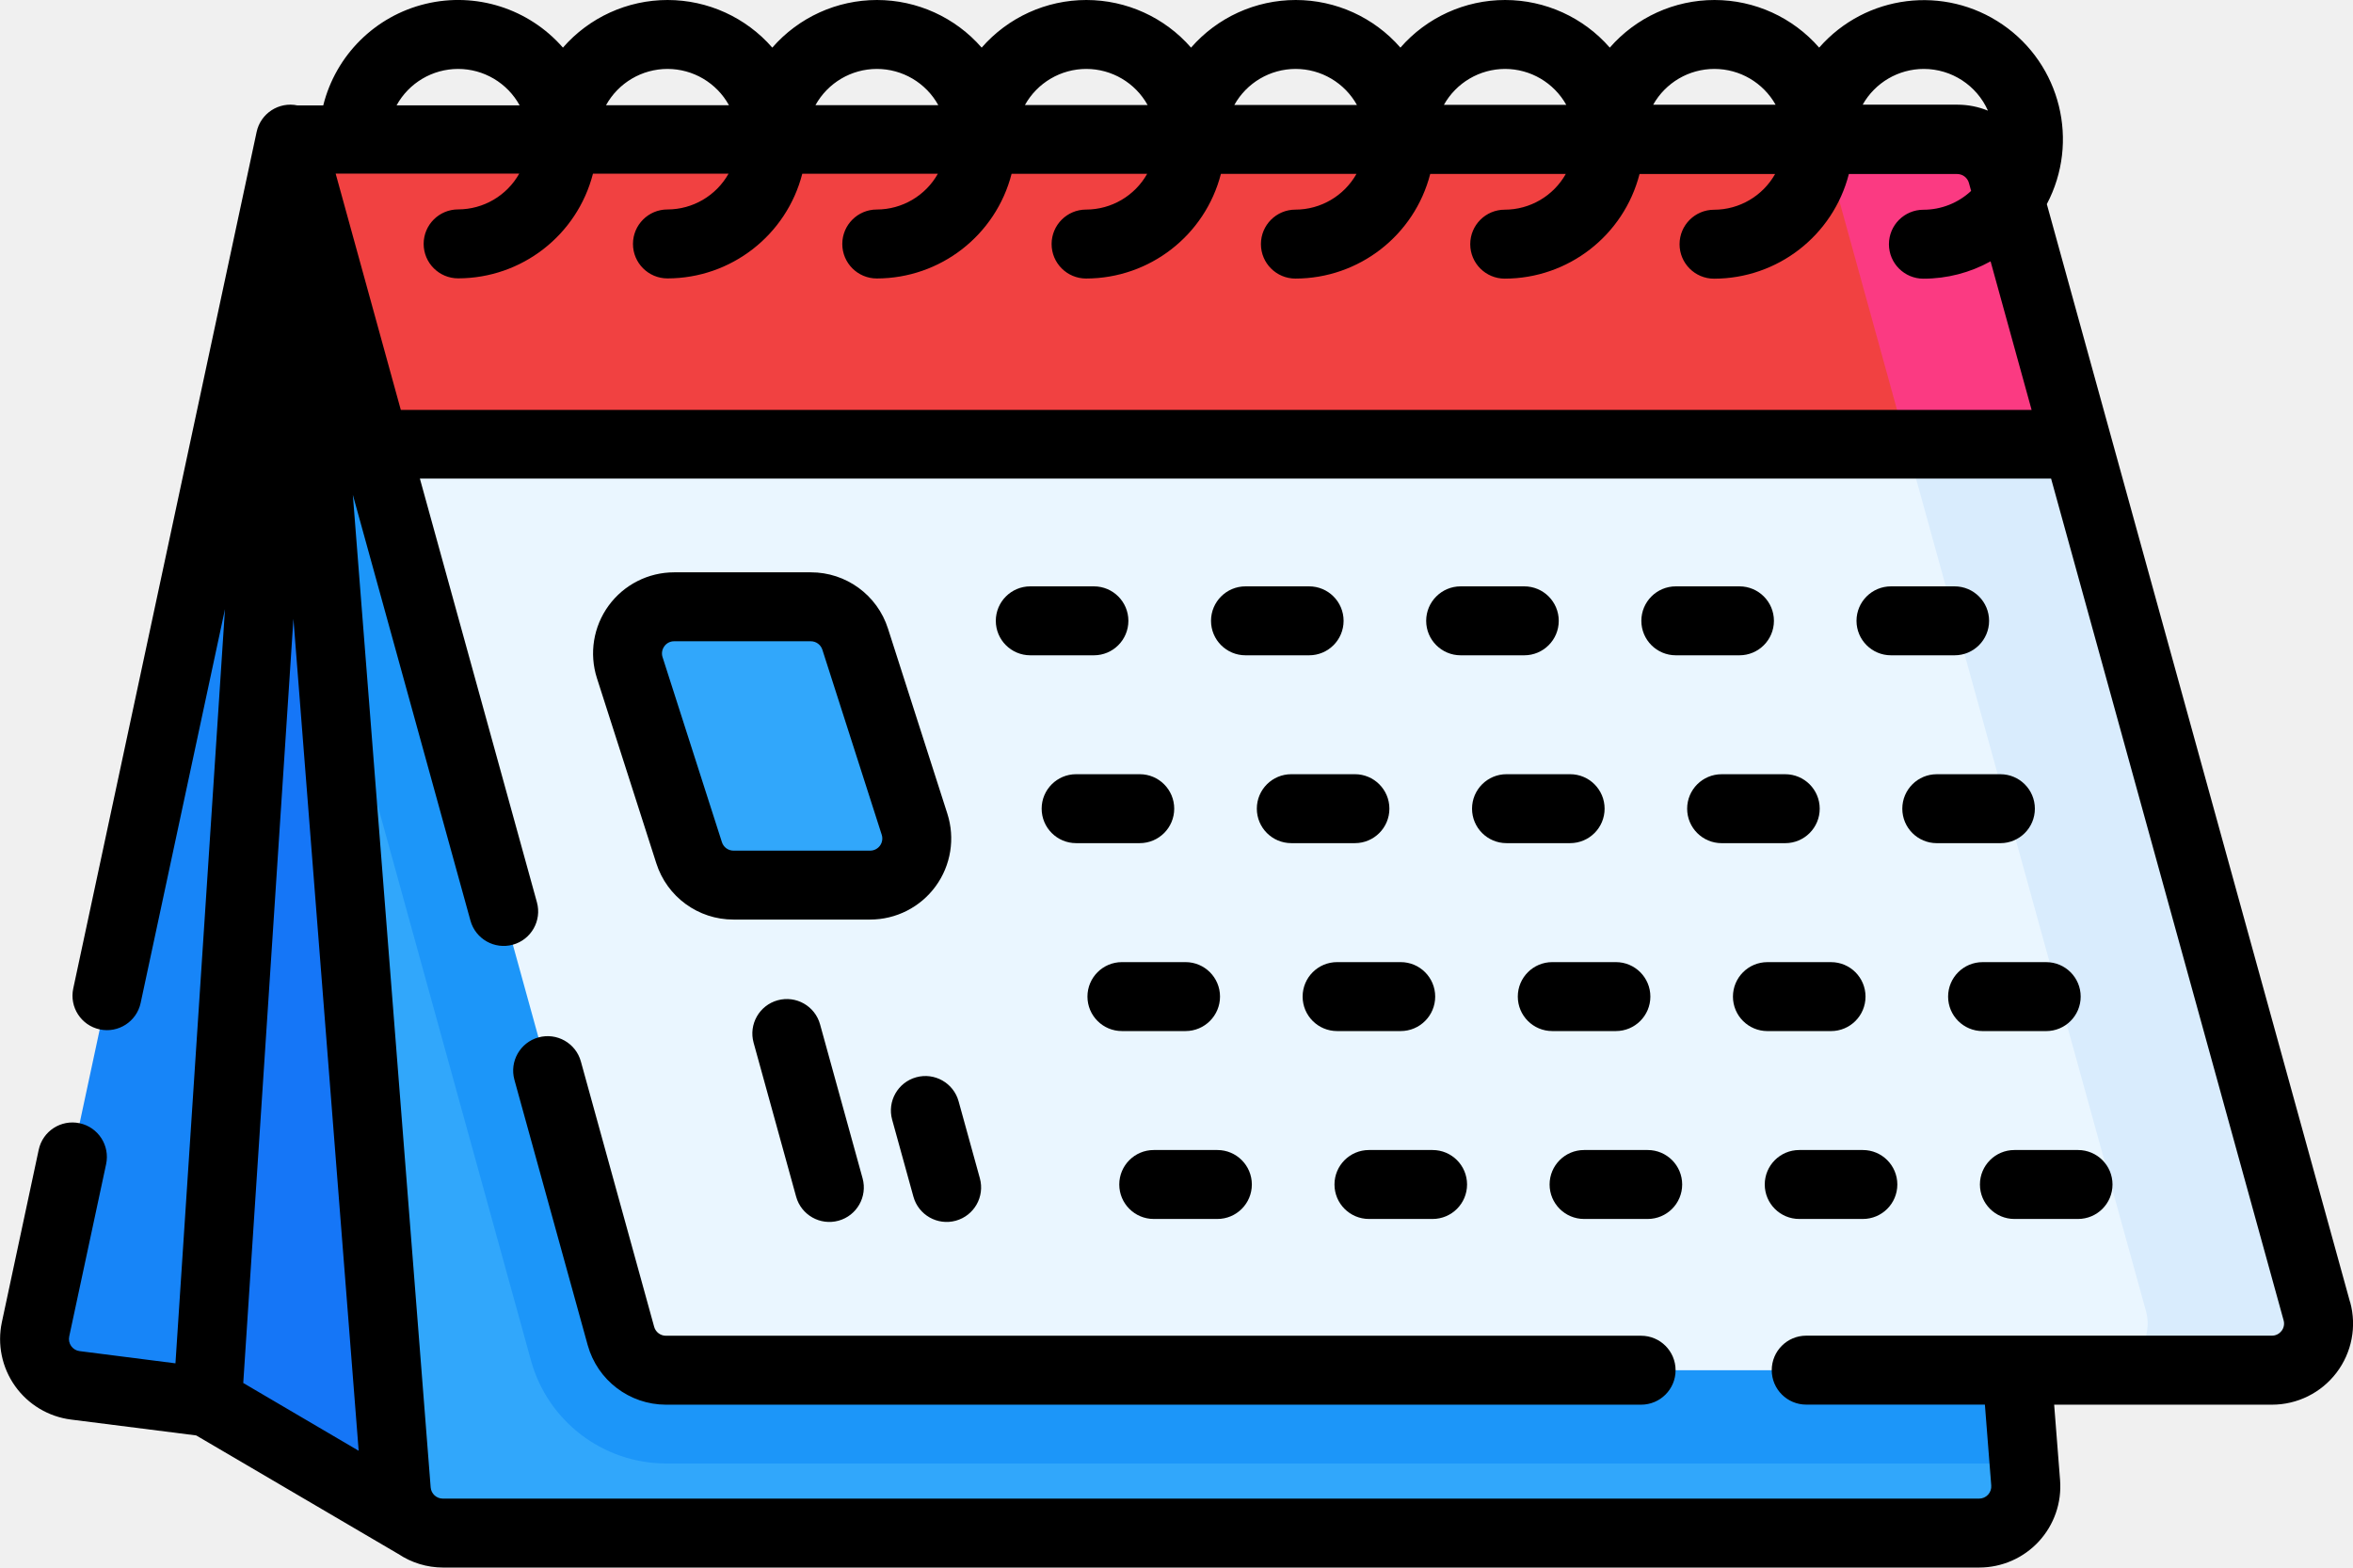
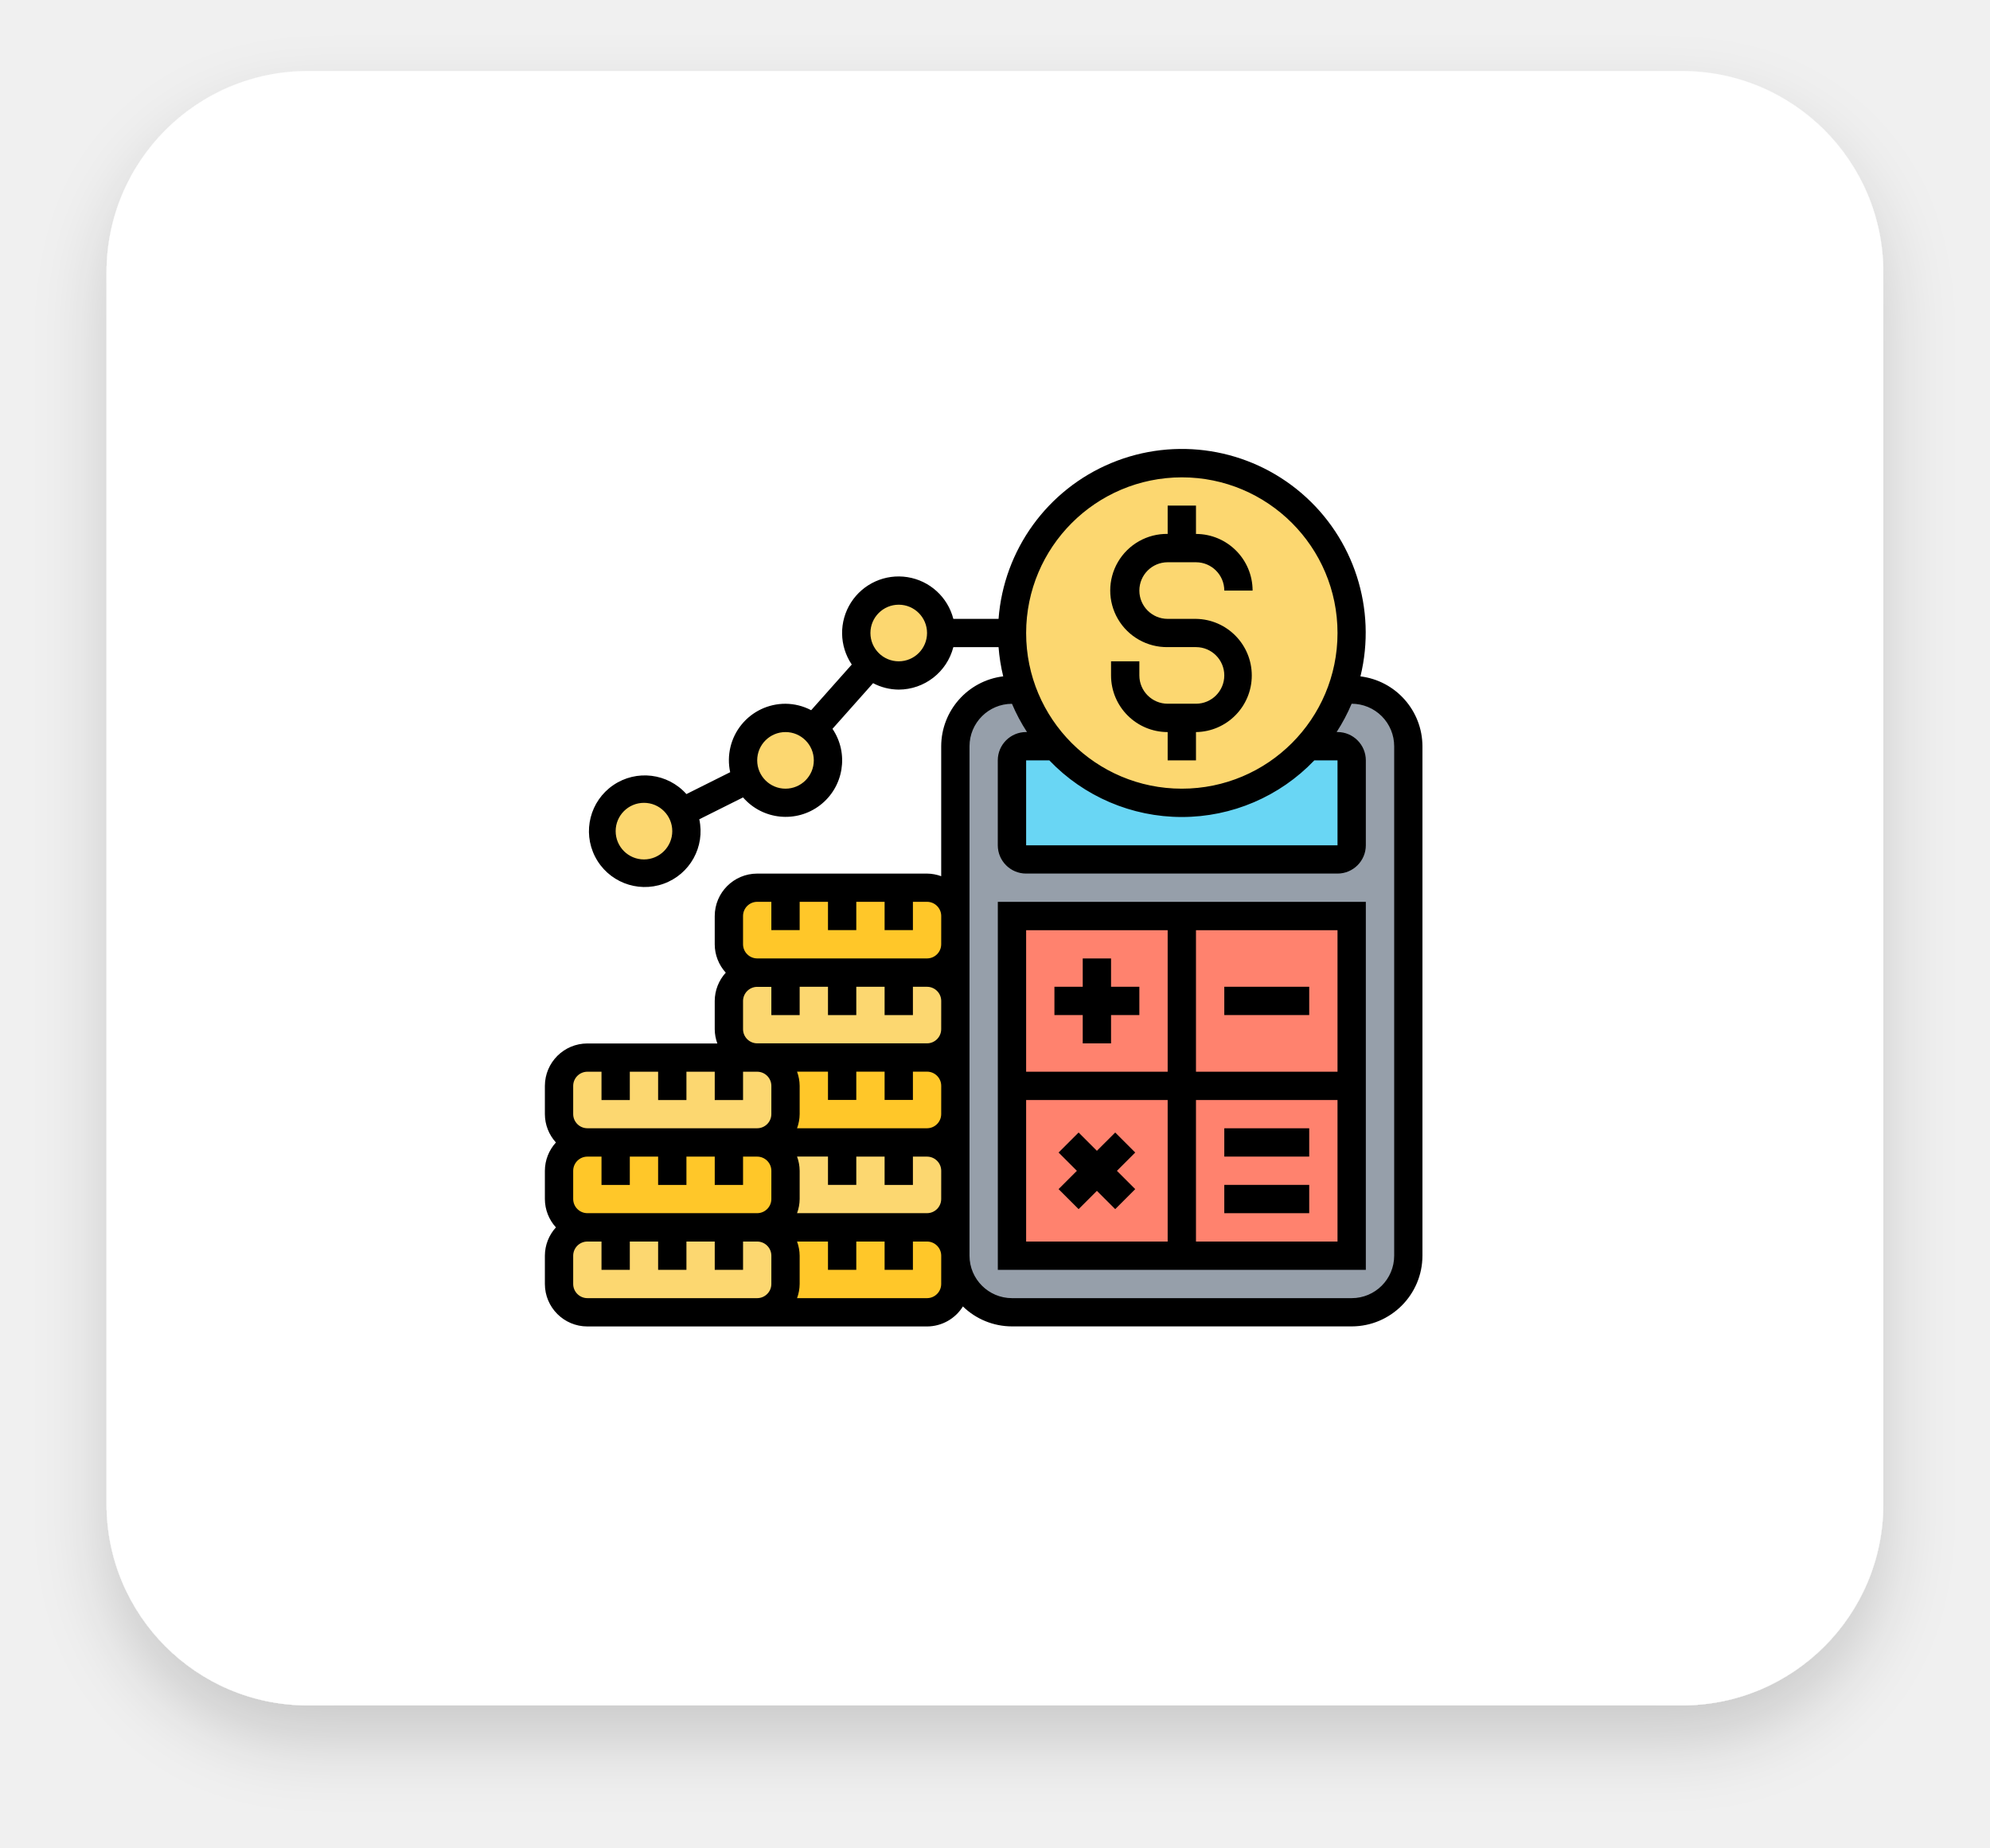
- <svg xmlns="http://www.w3.org/2000/svg" width="124.947" height="83.24" viewBox="0 0 124.947 83.24">
-   <g transform="translate(0 -85.453)">
-     <g transform="translate(1.829 92.842)">
-       <path d="M152.858,189.755H71.277a2.476,2.476,0,0,1-2.468-2.282l-5.625-71.737h86.547l5.6,71.35a2.476,2.476,0,0,1-2.468,2.669Z" transform="translate(-49.594 -115.735)" fill="#31a7fb" />
-       <path d="M155.246,186.057H83.126a7.45,7.45,0,0,1-7.16-5.452L65.223,141.7l-2.037-25.971h86.546Z" transform="translate(-49.595 -115.732)" fill="#1c96f9" />
-       <path d="M27.713,189.272,16.681,182.8l-7.022-.89a2.476,2.476,0,0,1-2.109-2.975l13.535-63.2Z" transform="translate(-7.494 -115.734)" fill="#1785f8" />
-       <path d="M49.544,115.735l6.629,73.537L45.141,182.8Z" transform="translate(-35.954 -115.734)" fill="#1576f7" />
-       <g transform="translate(13.59 0)">
-         <path d="M170.789,177.972,154.1,117.553a2.476,2.476,0,0,0-2.386-1.817H63.184l17.553,63.555a2.476,2.476,0,0,0,2.386,1.817H168.4A2.476,2.476,0,0,0,170.789,177.972Z" transform="translate(-63.184 -115.735)" fill="#eaf6ff" />
-         <path d="M414.551,181.105H405.48a2.477,2.477,0,0,0,2.387-3.137L391.18,117.549a2.478,2.478,0,0,0-2.387-1.817h9.071a2.478,2.478,0,0,1,2.387,1.817l16.687,60.419A2.477,2.477,0,0,1,414.551,181.105Z" transform="translate(-309.332 -115.732)" fill="#d9ecfd" />
-         <path d="M158.072,131.924,154.1,117.552a2.476,2.476,0,0,0-2.386-1.817H63.184l4.471,16.189Z" transform="translate(-63.184 -115.734)" fill="#f14141" />
-         <path d="M391.18,117.549l3.969,14.372h9.071l-3.97-14.372a2.478,2.478,0,0,0-2.387-1.817h-9.071A2.478,2.478,0,0,1,391.18,117.549Z" transform="translate(-309.332 -115.732)" fill="#fb3a82" />
+ <svg xmlns="http://www.w3.org/2000/svg" width="168" height="156" viewBox="0 0 168 156">
+   <defs>
+     <filter id="a" x="0" y="0" width="168" height="156" filterUnits="userSpaceOnUse">
+       <feOffset dy="3" input="SourceAlpha" />
+       <feGaussianBlur stdDeviation="3" result="b" />
+       <feFlood flood-opacity="0.161" />
+       <feComposite operator="in" in2="b" />
+       <feComposite in="SourceGraphic" />
+     </filter>
+   </defs>
+   <g transform="translate(-402 -3436)">
+     <g transform="translate(78.695 -895.382)">
+       <g transform="matrix(1, 0, 0, 1, 323.3, 4331.38)" filter="url(#a)">
+         <rect width="150" height="138" rx="17" transform="translate(9 6)" fill="#fff" />
      </g>
-     </g>
-     <path d="M151.793,229.039l-3.152-9.827a2.476,2.476,0,0,0-2.357-1.72h-7.256a2.476,2.476,0,0,0-2.357,3.232l3.152,9.827a2.476,2.476,0,0,0,2.357,1.72h7.256a2.476,2.476,0,0,0,2.357-3.232Z" transform="translate(-103.227 -99.817)" fill="#31a7fb" />
-     <g transform="translate(0 85.453)">
-       <path d="M124.789,154.592l-16.1-58.3A7.385,7.385,0,0,0,96.6,87.982a7.374,7.374,0,0,0-11.118,0,7.374,7.374,0,0,0-11.118,0,7.374,7.374,0,0,0-11.118,0,7.374,7.374,0,0,0-11.118,0,7.374,7.374,0,0,0-11.118,0,7.374,7.374,0,0,0-11.118,0,7.383,7.383,0,0,0-12.728,3.07H15.8a1.831,1.831,0,0,0-2.173,1.407L3.89,137.944a1.83,1.83,0,1,0,3.579.766L11.947,117.8l-2.63,40.049L4.225,157.2a.646.646,0,0,1-.55-.776l1.96-9.152a1.83,1.83,0,1,0-3.579-.766L.1,155.661a4.307,4.307,0,0,0,3.669,5.174l6.65.843,10.708,6.281.019.009a4.269,4.269,0,0,0,2.373.725h81.58a4.306,4.306,0,0,0,4.293-4.643l-.314-4.005h11.566a4.306,4.306,0,0,0,4.151-5.452ZM17.824,94.673h9.748a3.73,3.73,0,0,1-3.245,1.9,1.83,1.83,0,0,0,0,3.661,7.4,7.4,0,0,0,7.16-5.558h7.2a3.73,3.73,0,0,1-3.245,1.9,1.83,1.83,0,0,0,0,3.661,7.4,7.4,0,0,0,7.16-5.558h7.2a3.73,3.73,0,0,1-3.245,1.9,1.83,1.83,0,0,0,0,3.661,7.4,7.4,0,0,0,7.16-5.558h7.2a3.73,3.73,0,0,1-3.245,1.9,1.83,1.83,0,1,0,0,3.661,7.4,7.4,0,0,0,7.16-5.558h7.2a3.73,3.73,0,0,1-3.245,1.9,1.83,1.83,0,0,0,0,3.661,7.4,7.4,0,0,0,7.16-5.558h7.2a3.73,3.73,0,0,1-3.245,1.9,1.83,1.83,0,0,0,0,3.661,7.4,7.4,0,0,0,7.16-5.558h7.2a3.73,3.73,0,0,1-3.245,1.9,1.83,1.83,0,1,0,0,3.661,7.4,7.4,0,0,0,7.16-5.558h5.753a.647.647,0,0,1,.622.474l.117.423a3.711,3.711,0,0,1-2.534,1,1.83,1.83,0,1,0,0,3.661,7.345,7.345,0,0,0,3.567-.921l2.179,7.89H21.284Zm84.333-5.56a3.732,3.732,0,0,1,3.406,2.217,4.275,4.275,0,0,0-1.611-.318l-5.042,0A3.73,3.73,0,0,1,102.157,89.113Zm-11.119,0a3.73,3.73,0,0,1,3.248,1.9l-6.5,0A3.73,3.73,0,0,1,91.038,89.113Zm-11.118,0a3.73,3.73,0,0,1,3.252,1.909l-6.5,0A3.73,3.73,0,0,1,79.92,89.113Zm-11.119,0a3.73,3.73,0,0,1,3.254,1.914l-6.511,0A3.731,3.731,0,0,1,68.8,89.113Zm-11.118,0a3.73,3.73,0,0,1,3.258,1.919l-6.517,0A3.731,3.731,0,0,1,57.683,89.113Zm-11.119,0a3.73,3.73,0,0,1,3.261,1.924l-6.523,0A3.731,3.731,0,0,1,46.564,89.113Zm-11.118,0a3.731,3.731,0,0,1,3.264,1.929l-6.53,0A3.731,3.731,0,0,1,35.446,89.113Zm-11.119,0a3.731,3.731,0,0,1,3.267,1.935l-6.536,0A3.731,3.731,0,0,1,24.327,89.113Zm-8.746,29.2,3.465,44.18-6.129-3.6Zm105.571,37.812a.634.634,0,0,1-.514.255H95.912a1.83,1.83,0,1,0,0,3.661H105.4l.337,4.292a.646.646,0,0,1-.644.7H23.513a.649.649,0,0,1-.644-.595l-4.133-52.711,6.246,22.614a1.83,1.83,0,0,0,3.529-.975l-6.215-22.5h86.619l12.347,44.7A.634.634,0,0,1,121.152,156.129Z" transform="translate(0 -85.453)" />
-       <path d="M171.558,326.829H119.772a.647.647,0,0,1-.622-.474l-3.892-14.091a1.83,1.83,0,0,0-3.529.975l3.892,14.091a4.318,4.318,0,0,0,4.151,3.16h51.786a1.83,1.83,0,0,0,0-3.661Z" transform="translate(-84.413 -255.898)" />
-       <path d="M132.4,225.441a4.293,4.293,0,0,0,4.1,2.991h7.256a4.306,4.306,0,0,0,4.1-5.621l-3.152-9.827a4.293,4.293,0,0,0-4.1-2.991h-7.256a4.306,4.306,0,0,0-4.1,5.621Zm.427-11.522a.633.633,0,0,1,.521-.265h7.256a.644.644,0,0,1,.615.449l3.152,9.827a.645.645,0,0,1-.615.842H136.5a.644.644,0,0,1-.615-.448l-3.152-9.827A.633.633,0,0,1,132.829,213.919Z" transform="translate(-97.55 -179.601)" />
-       <path d="M218.523,216.7H221.9a1.83,1.83,0,0,0,0-3.661h-3.379a1.83,1.83,0,1,0,0,3.661Z" transform="translate(-163.812 -181.902)" />
-       <path d="M265.343,216.7h3.379a1.83,1.83,0,0,0,0-3.661h-3.379a1.83,1.83,0,0,0,0,3.661Z" transform="translate(-199.206 -181.902)" />
-       <path d="M312.162,216.7h3.379a1.83,1.83,0,0,0,0-3.661h-3.379a1.83,1.83,0,0,0,0,3.661Z" transform="translate(-234.6 -181.902)" />
-       <path d="M358.981,216.7h3.379a1.83,1.83,0,1,0,0-3.661h-3.379a1.83,1.83,0,1,0,0,3.661Z" transform="translate(-269.993 -181.902)" />
-       <path d="M405.8,216.7h3.379a1.83,1.83,0,0,0,0-3.661H405.8a1.83,1.83,0,0,0,0,3.661Z" transform="translate(-305.387 -181.902)" />
-       <path d="M226.66,255.755a1.83,1.83,0,0,0,1.83,1.83h3.379a1.83,1.83,0,1,0,0-3.661H228.49A1.83,1.83,0,0,0,226.66,255.755Z" transform="translate(-171.347 -212.812)" />
-       <path d="M273.479,255.755a1.83,1.83,0,0,0,1.83,1.83h3.379a1.83,1.83,0,1,0,0-3.661h-3.379A1.83,1.83,0,0,0,273.479,255.755Z" transform="translate(-206.74 -212.812)" />
-       <path d="M320.3,255.755a1.83,1.83,0,0,0,1.83,1.83h3.379a1.83,1.83,0,1,0,0-3.661h-3.379A1.83,1.83,0,0,0,320.3,255.755Z" transform="translate(-242.133 -212.812)" />
-       <path d="M374.156,255.755a1.83,1.83,0,0,0-1.83-1.83h-3.379a1.83,1.83,0,0,0,0,3.661h3.379A1.83,1.83,0,0,0,374.156,255.755Z" transform="translate(-277.527 -212.812)" />
-       <path d="M420.974,255.755a1.83,1.83,0,0,0-1.83-1.83h-3.379a1.83,1.83,0,1,0,0,3.661h3.379A1.83,1.83,0,0,0,420.974,255.755Z" transform="translate(-312.92 -212.812)" />
-       <path d="M236.626,296.644a1.83,1.83,0,0,0,1.83,1.83h3.379a1.83,1.83,0,1,0,0-3.661h-3.379A1.83,1.83,0,0,0,236.626,296.644Z" transform="translate(-178.881 -243.722)" />
-       <path d="M283.444,296.644a1.83,1.83,0,0,0,1.83,1.83h3.379a1.83,1.83,0,1,0,0-3.661h-3.379A1.83,1.83,0,0,0,283.444,296.644Z" transform="translate(-214.273 -243.722)" />
-       <path d="M330.264,296.644a1.83,1.83,0,0,0,1.83,1.83h3.379a1.83,1.83,0,1,0,0-3.661h-3.379A1.83,1.83,0,0,0,330.264,296.644Z" transform="translate(-249.667 -243.722)" />
-       <path d="M382.291,298.475a1.83,1.83,0,1,0,0-3.661h-3.379a1.83,1.83,0,1,0,0,3.661Z" transform="translate(-285.06 -243.722)" />
-       <path d="M429.11,298.475a1.83,1.83,0,0,0,0-3.661h-3.379a1.83,1.83,0,0,0,0,3.661Z" transform="translate(-320.454 -243.722)" />
-       <path d="M248.757,335.7h-3.379a1.83,1.83,0,1,0,0,3.661h3.379a1.83,1.83,0,1,0,0-3.661Z" transform="translate(-184.113 -274.631)" />
-       <path d="M295.576,335.7H292.2a1.83,1.83,0,0,0,0,3.661h3.379a1.83,1.83,0,1,0,0-3.661Z" transform="translate(-219.507 -274.631)" />
-       <path d="M342.395,335.7h-3.379a1.83,1.83,0,1,0,0,3.661h3.379a1.83,1.83,0,0,0,0-3.661Z" transform="translate(-254.9 -274.631)" />
-       <path d="M389.214,335.7h-3.379a1.83,1.83,0,1,0,0,3.661h3.379a1.83,1.83,0,1,0,0-3.661Z" transform="translate(-290.294 -274.631)" />
-       <path d="M436.033,335.7h-3.379a1.83,1.83,0,0,0,0,3.661h3.379a1.83,1.83,0,0,0,0-3.661Z" transform="translate(-325.687 -274.631)" />
-       <path d="M165.053,302.912a1.831,1.831,0,0,0-1.277,2.252l2.258,8.175a1.83,1.83,0,1,0,3.529-.975l-2.258-8.175A1.83,1.83,0,0,0,165.053,302.912Z" transform="translate(-123.759 -249.794)" />
-       <path d="M195.2,319.661a1.831,1.831,0,0,0-1.277,2.252L195.052,326a1.83,1.83,0,1,0,3.529-.975l-1.129-4.088A1.83,1.83,0,0,0,195.2,319.661Z" transform="translate(-146.549 -262.455)" />
+       <g transform="translate(159.305 955.382)">
+         <g transform="translate(209 3413.011)">
+           <g transform="translate(2.195 2.099)">
+             <g transform="translate(33.458 19.119)">
+               <path d="M63.458,17.9H34.78A4.778,4.778,0,0,0,30,22.684V65.7a4.778,4.778,0,0,0,4.78,4.78H63.458a4.778,4.778,0,0,0,4.78-4.78V22.684A4.778,4.778,0,0,0,63.458,17.9Z" transform="translate(-30 -17.904)" fill="#969faa" />
+             </g>
+             <g transform="translate(38.238 23.899)">
+               <path d="M62.678,23.1v7.17a1.2,1.2,0,0,1-1.195,1.195H35.195A1.2,1.2,0,0,1,34,30.269V23.1A1.2,1.2,0,0,1,35.195,21.9h2.45a14.354,14.354,0,0,0,21.389,0h2.45A1.2,1.2,0,0,1,62.678,23.1Z" transform="translate(-34 -21.904)" fill="#69d6f4" />
+             </g>
+             <g transform="translate(38.238 52.577)">
+               <path d="M34,45.9H48.339V60.243H34Z" transform="translate(-34 -45.904)" fill="#ff826e" />
+             </g>
+             <g transform="translate(52.577 38.238)">
+               <path d="M46,33.9H60.339V48.243H46Z" transform="translate(-46 -33.904)" fill="#ff826e" />
+             </g>
+             <g transform="translate(38.238 38.238)">
+               <path d="M34,33.9H48.339V48.243H34Z" transform="translate(-34 -33.904)" fill="#ff826e" />
+             </g>
+             <g transform="translate(52.577 52.577)">
+               <path d="M46,45.9H60.339V60.243H46Z" transform="translate(-46 -45.904)" fill="#ff826e" />
+             </g>
+             <g transform="translate(0 57.357)">
+               <path d="M11.559,49.9h7.17a2.4,2.4,0,0,1,2.39,2.39v2.39a2.4,2.4,0,0,1-2.39,2.39H4.39A2.4,2.4,0,0,1,2,54.684v-2.39A2.4,2.4,0,0,1,4.39,49.9h7.17Z" transform="translate(-2 -49.904)" fill="#ffc729" />
+             </g>
+             <g transform="translate(16.729 64.526)">
+               <path d="M27.949,55.9h2.39a2.4,2.4,0,0,1,2.39,2.39v2.39a2.4,2.4,0,0,1-2.39,2.39H16a2.4,2.4,0,0,0,2.39-2.39v-2.39A2.4,2.4,0,0,0,16,55.9H27.949Z" transform="translate(-16 -55.904)" fill="#ffc729" />
+             </g>
+             <g transform="translate(16.729 50.187)">
+               <path d="M30.339,43.9a2.4,2.4,0,0,1,2.39,2.39v2.39a2.4,2.4,0,0,1-2.39,2.39H16a2.4,2.4,0,0,0,2.39-2.39v-2.39A2.4,2.4,0,0,0,16,43.9H30.339Z" transform="translate(-16 -43.904)" fill="#ffc729" />
+             </g>
+             <g transform="translate(14.339 35.848)">
+               <path d="M28.339,31.9h2.39a2.4,2.4,0,0,1,2.39,2.39v2.39a2.4,2.4,0,0,1-2.39,2.39H16.39A2.4,2.4,0,0,1,14,36.684v-2.39a2.4,2.4,0,0,1,2.39-2.39H28.339Z" transform="translate(-14 -31.904)" fill="#ffc729" />
+             </g>
+             <g transform="translate(14.339 43.017)">
+               <path d="M30.729,37.9a2.4,2.4,0,0,1,2.39,2.39v2.39a2.4,2.4,0,0,1-2.39,2.39H16.39A2.4,2.4,0,0,1,14,42.684v-2.39a2.4,2.4,0,0,1,2.39-2.39H30.729Z" transform="translate(-14 -37.904)" fill="#fcd770" />
+             </g>
+             <g transform="translate(16.729 57.357)">
+               <path d="M27.949,49.9h2.39a2.4,2.4,0,0,1,2.39,2.39v2.39a2.4,2.4,0,0,1-2.39,2.39H16a2.4,2.4,0,0,0,2.39-2.39v-2.39A2.4,2.4,0,0,0,16,49.9H27.949Z" transform="translate(-16 -49.904)" fill="#fcd770" />
+             </g>
+             <g transform="translate(0 64.526)">
+               <path d="M11.559,55.9h7.17a2.4,2.4,0,0,1,2.39,2.39v2.39a2.4,2.4,0,0,1-2.39,2.39H4.39A2.4,2.4,0,0,1,2,60.684v-2.39A2.4,2.4,0,0,1,4.39,55.9h7.17Z" transform="translate(-2 -55.904)" fill="#fcd770" />
+             </g>
+             <g transform="translate(0 50.187)">
+               <path d="M11.559,43.9h7.17a2.4,2.4,0,0,1,2.39,2.39v2.39a2.4,2.4,0,0,1-2.39,2.39H4.39A2.4,2.4,0,0,1,2,48.684v-2.39A2.4,2.4,0,0,1,4.39,43.9h7.17Z" transform="translate(-2 -43.904)" fill="#fcd770" />
+             </g>
+             <g transform="translate(38.238)">
+               <path d="M61.854,21.023A14.339,14.339,0,0,1,34,16.243a14.339,14.339,0,0,1,28.678,0A14.1,14.1,0,0,1,61.854,21.023Z" transform="translate(-34 -1.904)" fill="#fcd770" />
+             </g>
+             <g transform="translate(25.094 10.754)">
+               <path d="M26.585,10.9A3.581,3.581,0,1,1,23,14.489,3.58,3.58,0,0,1,26.585,10.9Z" transform="translate(-23 -10.904)" fill="#fcd770" />
+             </g>
+             <g transform="translate(15.534 21.509)">
+               <path d="M20.963,20.812a3.581,3.581,0,1,1-5.58,4.278,3.579,3.579,0,0,1,5.58-4.278Z" transform="translate(-15 -19.904)" fill="#fcd770" />
+             </g>
+             <g transform="translate(3.585 27.483)">
+               <path d="M12.17,28.489a3.6,3.6,0,1,1-.382-1.6A3.58,3.58,0,0,1,12.17,28.489Z" transform="translate(-5 -24.904)" fill="#fcd770" />
+             </g>
+           </g>
+           <g transform="translate(1 0.904)">
+             <path d="M33,63.972H64.068V32.9H33ZM49.729,35.294H61.678V47.243H49.729Zm0,14.339H61.678V61.582H49.729ZM35.39,35.294H47.339V47.243H35.39Zm0,14.339H47.339V61.582H35.39Z" transform="translate(5.238 5.334)" />
+             <path d="M49,38.9h7.17v2.39H49Z" transform="translate(8.357 6.503)" />
+             <path d="M49,52.9h7.17v2.39H49Z" transform="translate(8.357 9.232)" />
+             <path d="M49,48.9h7.17v2.39H49Z" transform="translate(8.357 8.453)" />
+             <path d="M41.78,36.9H39.39v2.39H37v2.39h2.39v2.39h2.39v-2.39h2.39v-2.39H41.78Z" transform="translate(6.017 6.113)" />
+             <path d="M42.073,49.2l-1.545,1.545L38.983,49.2l-1.69,1.69,1.545,1.545-1.545,1.545,1.69,1.69,1.545-1.545,1.545,1.545,1.69-1.69-1.545-1.545,1.545-1.545Z" transform="translate(6.075 8.51)" />
+             <path d="M69.852,20.1A15.52,15.52,0,1,0,39.3,15.243H35.483A4.771,4.771,0,1,0,26.907,19.1L23.48,22.956a4.719,4.719,0,0,0-2.166-.544,4.766,4.766,0,0,0-4.671,5.779l-3.694,1.847a4.712,4.712,0,1,0,1.086,2.129l3.694-1.847a4.767,4.767,0,0,0,7.551-5.792l3.427-3.855a4.719,4.719,0,0,0,2.166.544,4.776,4.776,0,0,0,4.61-3.585H39.3a15.388,15.388,0,0,0,.393,2.465A5.964,5.964,0,0,0,34.458,26V36.972a3.544,3.544,0,0,0-1.195-.22H18.924a3.589,3.589,0,0,0-3.585,3.585v2.39a3.562,3.562,0,0,0,.932,2.39,3.556,3.556,0,0,0-.932,2.39V49.9a3.544,3.544,0,0,0,.22,1.195H4.585A3.589,3.589,0,0,0,1,54.676v2.39a3.562,3.562,0,0,0,.932,2.39A3.556,3.556,0,0,0,1,61.845v2.39a3.562,3.562,0,0,0,.932,2.39A3.556,3.556,0,0,0,1,69.015V71.4A3.589,3.589,0,0,0,4.585,74.99H33.263A3.576,3.576,0,0,0,36.291,73.3a5.946,5.946,0,0,0,4.142,1.685H69.111a5.981,5.981,0,0,0,5.975-5.975V26A5.964,5.964,0,0,0,69.852,20.1ZM9.365,35.557a2.39,2.39,0,1,1,2.39-2.39A2.392,2.392,0,0,1,9.365,35.557Zm11.949-5.975a2.39,2.39,0,1,1,2.39-2.39A2.392,2.392,0,0,1,21.314,29.582Zm9.559-10.754a2.39,2.39,0,1,1,2.39-2.39A2.392,2.392,0,0,1,30.873,18.828ZM20.119,71.4A1.2,1.2,0,0,1,18.924,72.6H4.585A1.2,1.2,0,0,1,3.39,71.4v-2.39A1.2,1.2,0,0,1,4.585,67.82H5.78v2.39H8.17V67.82h2.39v2.39h2.39V67.82h2.39v2.39h2.39V67.82h1.195a1.2,1.2,0,0,1,1.195,1.195Zm0-7.17a1.2,1.2,0,0,1-1.195,1.195H4.585A1.2,1.2,0,0,1,3.39,64.235v-2.39A1.2,1.2,0,0,1,4.585,60.65H5.78v2.39H8.17V60.65h2.39v2.39h2.39V60.65h2.39v2.39h2.39V60.65h1.195a1.2,1.2,0,0,1,1.195,1.195Zm0-7.17a1.2,1.2,0,0,1-1.195,1.195H4.585A1.2,1.2,0,0,1,3.39,57.066v-2.39a1.2,1.2,0,0,1,1.195-1.195H5.78v2.39H8.17v-2.39h2.39v2.39h2.39v-2.39h2.39v2.39h2.39v-2.39h1.195a1.2,1.2,0,0,1,1.195,1.195ZM34.458,71.4A1.2,1.2,0,0,1,33.263,72.6H22.289a3.544,3.544,0,0,0,.22-1.195v-2.39a3.544,3.544,0,0,0-.22-1.195H24.9v2.39h2.39V67.82h2.39v2.39h2.39V67.82h1.195a1.2,1.2,0,0,1,1.195,1.195Zm0-7.17a1.2,1.2,0,0,1-1.195,1.195H22.289a3.544,3.544,0,0,0,.22-1.195v-2.39a3.544,3.544,0,0,0-.22-1.195H24.9v2.39h2.39V60.65h2.39v2.39h2.39V60.65h1.195a1.2,1.2,0,0,1,1.195,1.195Zm0-7.17a1.2,1.2,0,0,1-1.195,1.195H22.289a3.544,3.544,0,0,0,.22-1.195v-2.39a3.544,3.544,0,0,0-.22-1.195H24.9v2.39h2.39v-2.39h2.39v2.39h2.39v-2.39h1.195a1.2,1.2,0,0,1,1.195,1.195Zm0-7.17a1.2,1.2,0,0,1-1.195,1.195H18.924A1.2,1.2,0,0,1,17.729,49.9v-2.39a1.2,1.2,0,0,1,1.195-1.195h1.195V48.7h2.39v-2.39H24.9V48.7h2.39v-2.39h2.39V48.7h2.39v-2.39h1.195a1.2,1.2,0,0,1,1.195,1.195Zm0-7.17a1.2,1.2,0,0,1-1.195,1.195H18.924a1.2,1.2,0,0,1-1.195-1.195v-2.39a1.2,1.2,0,0,1,1.195-1.195h1.195v2.39h2.39v-2.39H24.9v2.39h2.39v-2.39h2.39v2.39h2.39v-2.39h1.195a1.2,1.2,0,0,1,1.195,1.195ZM54.772,3.294A13.144,13.144,0,1,1,41.628,16.438,13.16,13.16,0,0,1,54.772,3.294Zm11.183,23.9h1.961v7.17H41.628v-7.17h1.961a15.473,15.473,0,0,0,22.367,0ZM72.7,69.015A3.589,3.589,0,0,1,69.111,72.6H40.433a3.589,3.589,0,0,1-3.585-3.585V26a3.589,3.589,0,0,1,3.585-3.585h0A15.369,15.369,0,0,0,41.7,24.8h-.075a2.392,2.392,0,0,0-2.39,2.39v7.17a2.392,2.392,0,0,0,2.39,2.39H67.916a2.392,2.392,0,0,0,2.39-2.39v-7.17a2.392,2.392,0,0,0-2.39-2.39h-.075a15.369,15.369,0,0,0,1.267-2.39h0A3.589,3.589,0,0,1,72.7,26Z" transform="translate(-1 -0.904)" />
+             <path d="M45.78,24.023v2.39h2.39v-2.39a4.78,4.78,0,0,0,0-9.559H45.78a2.39,2.39,0,1,1,0-4.78h2.39a2.392,2.392,0,0,1,2.39,2.39h2.39a4.785,4.785,0,0,0-4.78-4.78V4.9H45.78v2.39a4.78,4.78,0,1,0,0,9.559h2.39a2.39,2.39,0,1,1,0,4.78H45.78a2.392,2.392,0,0,1-2.39-2.39V18.048H41v1.195A4.785,4.785,0,0,0,45.78,24.023Z" transform="translate(6.797 -0.124)" />
+           </g>
+         </g>
+       </g>
    </g>
  </g>
</svg>
